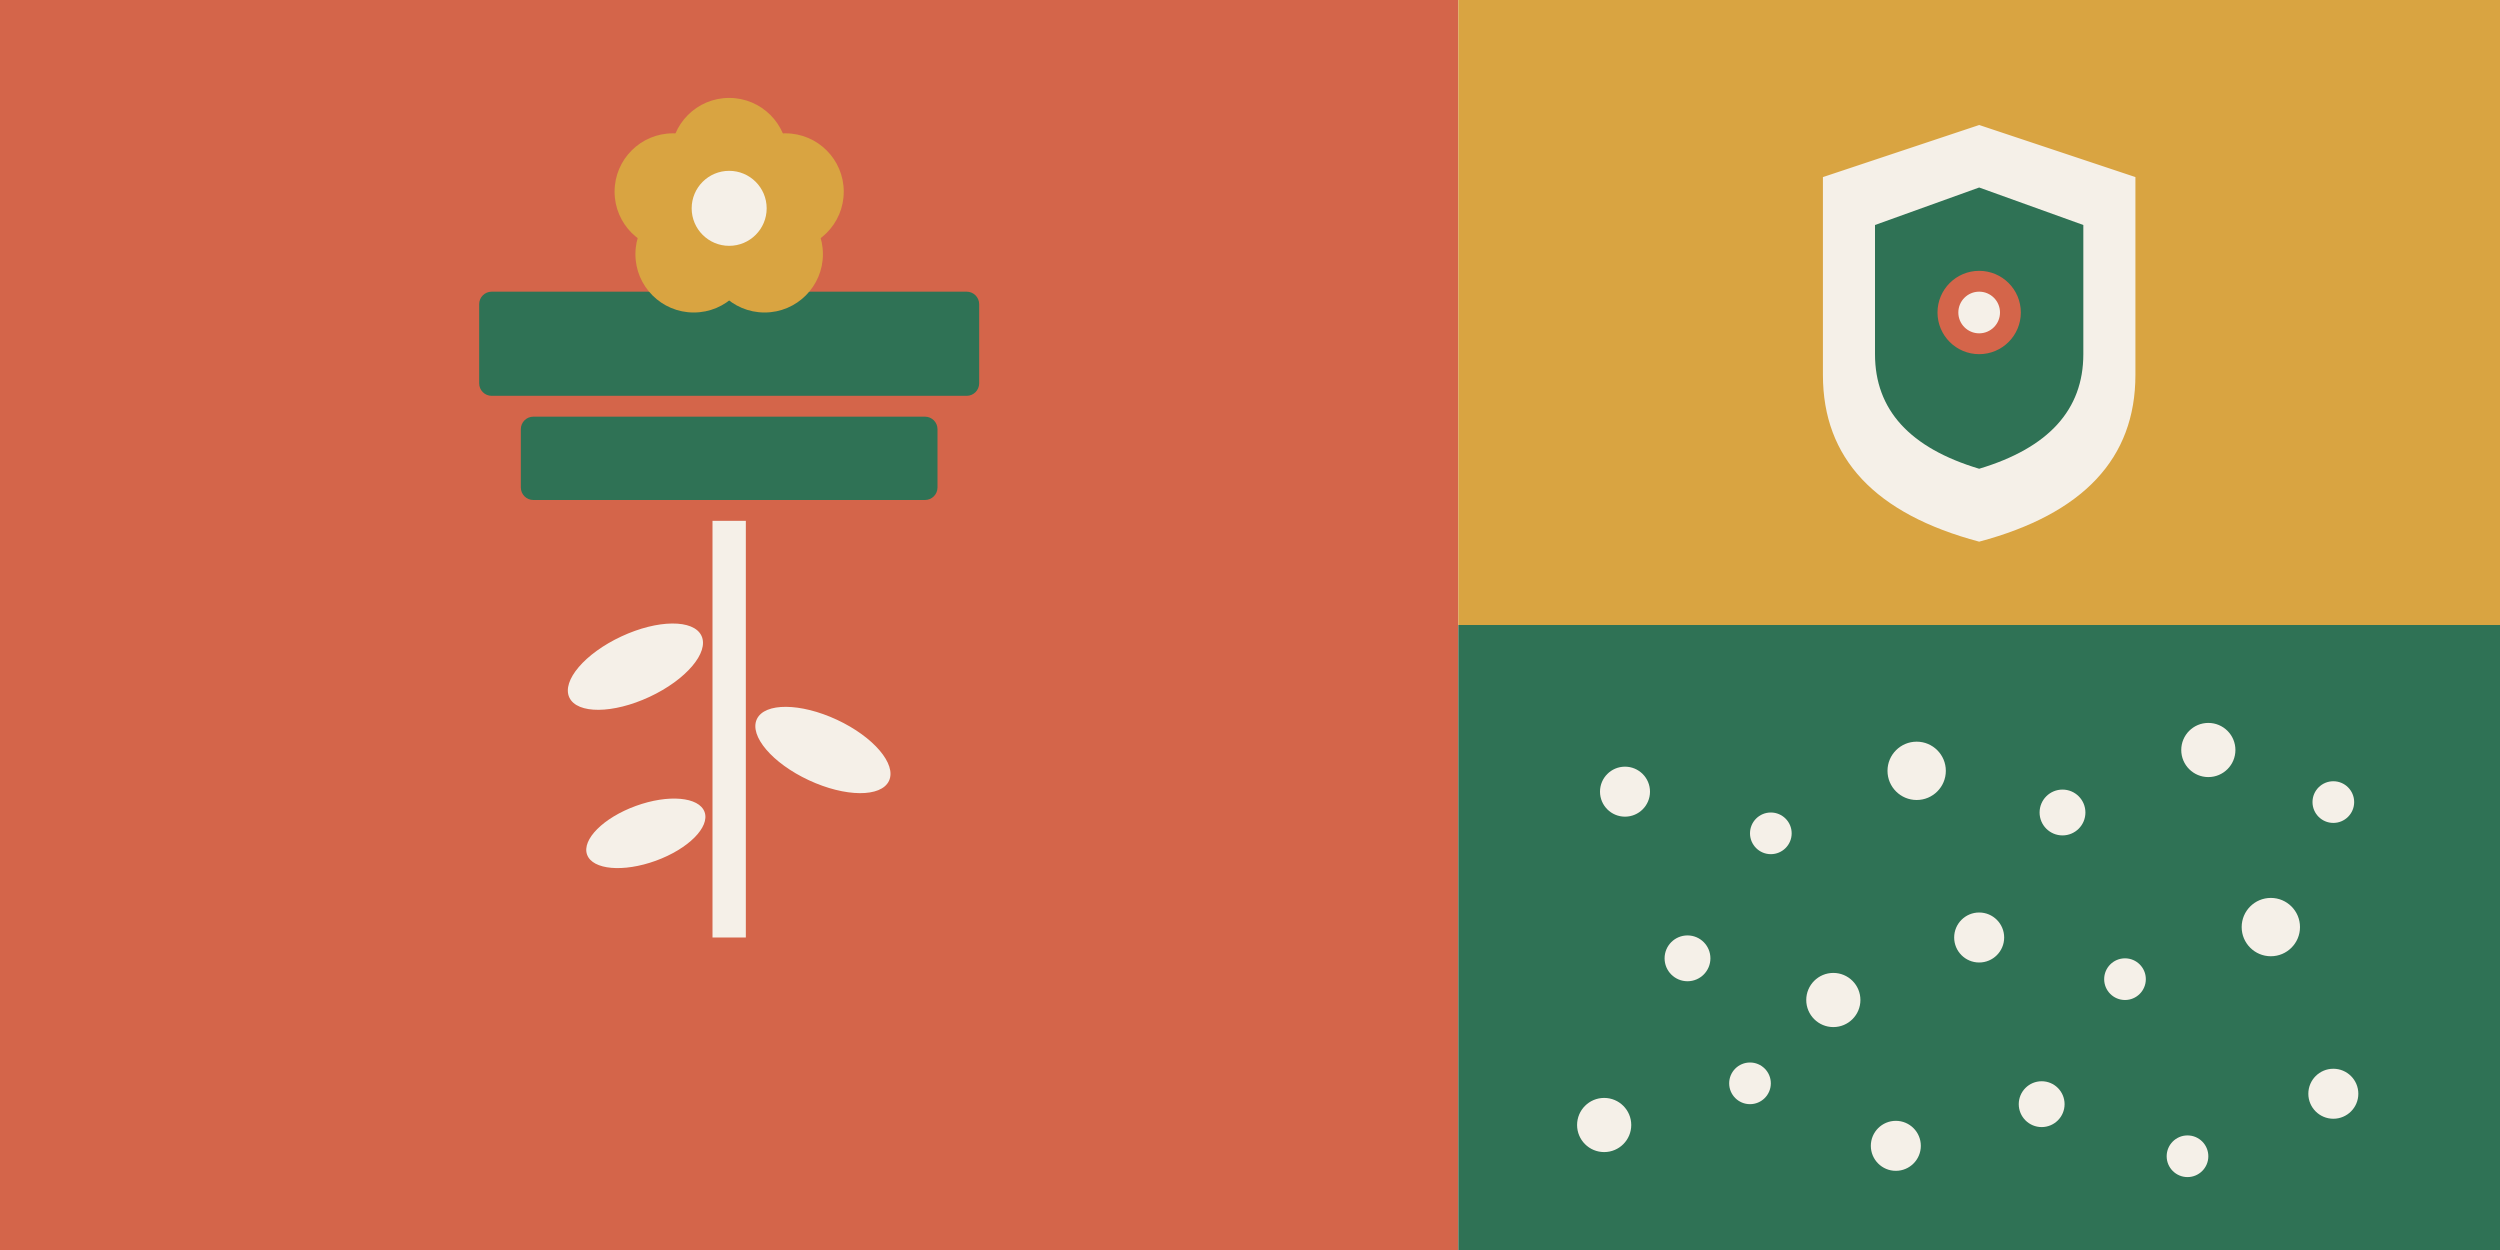
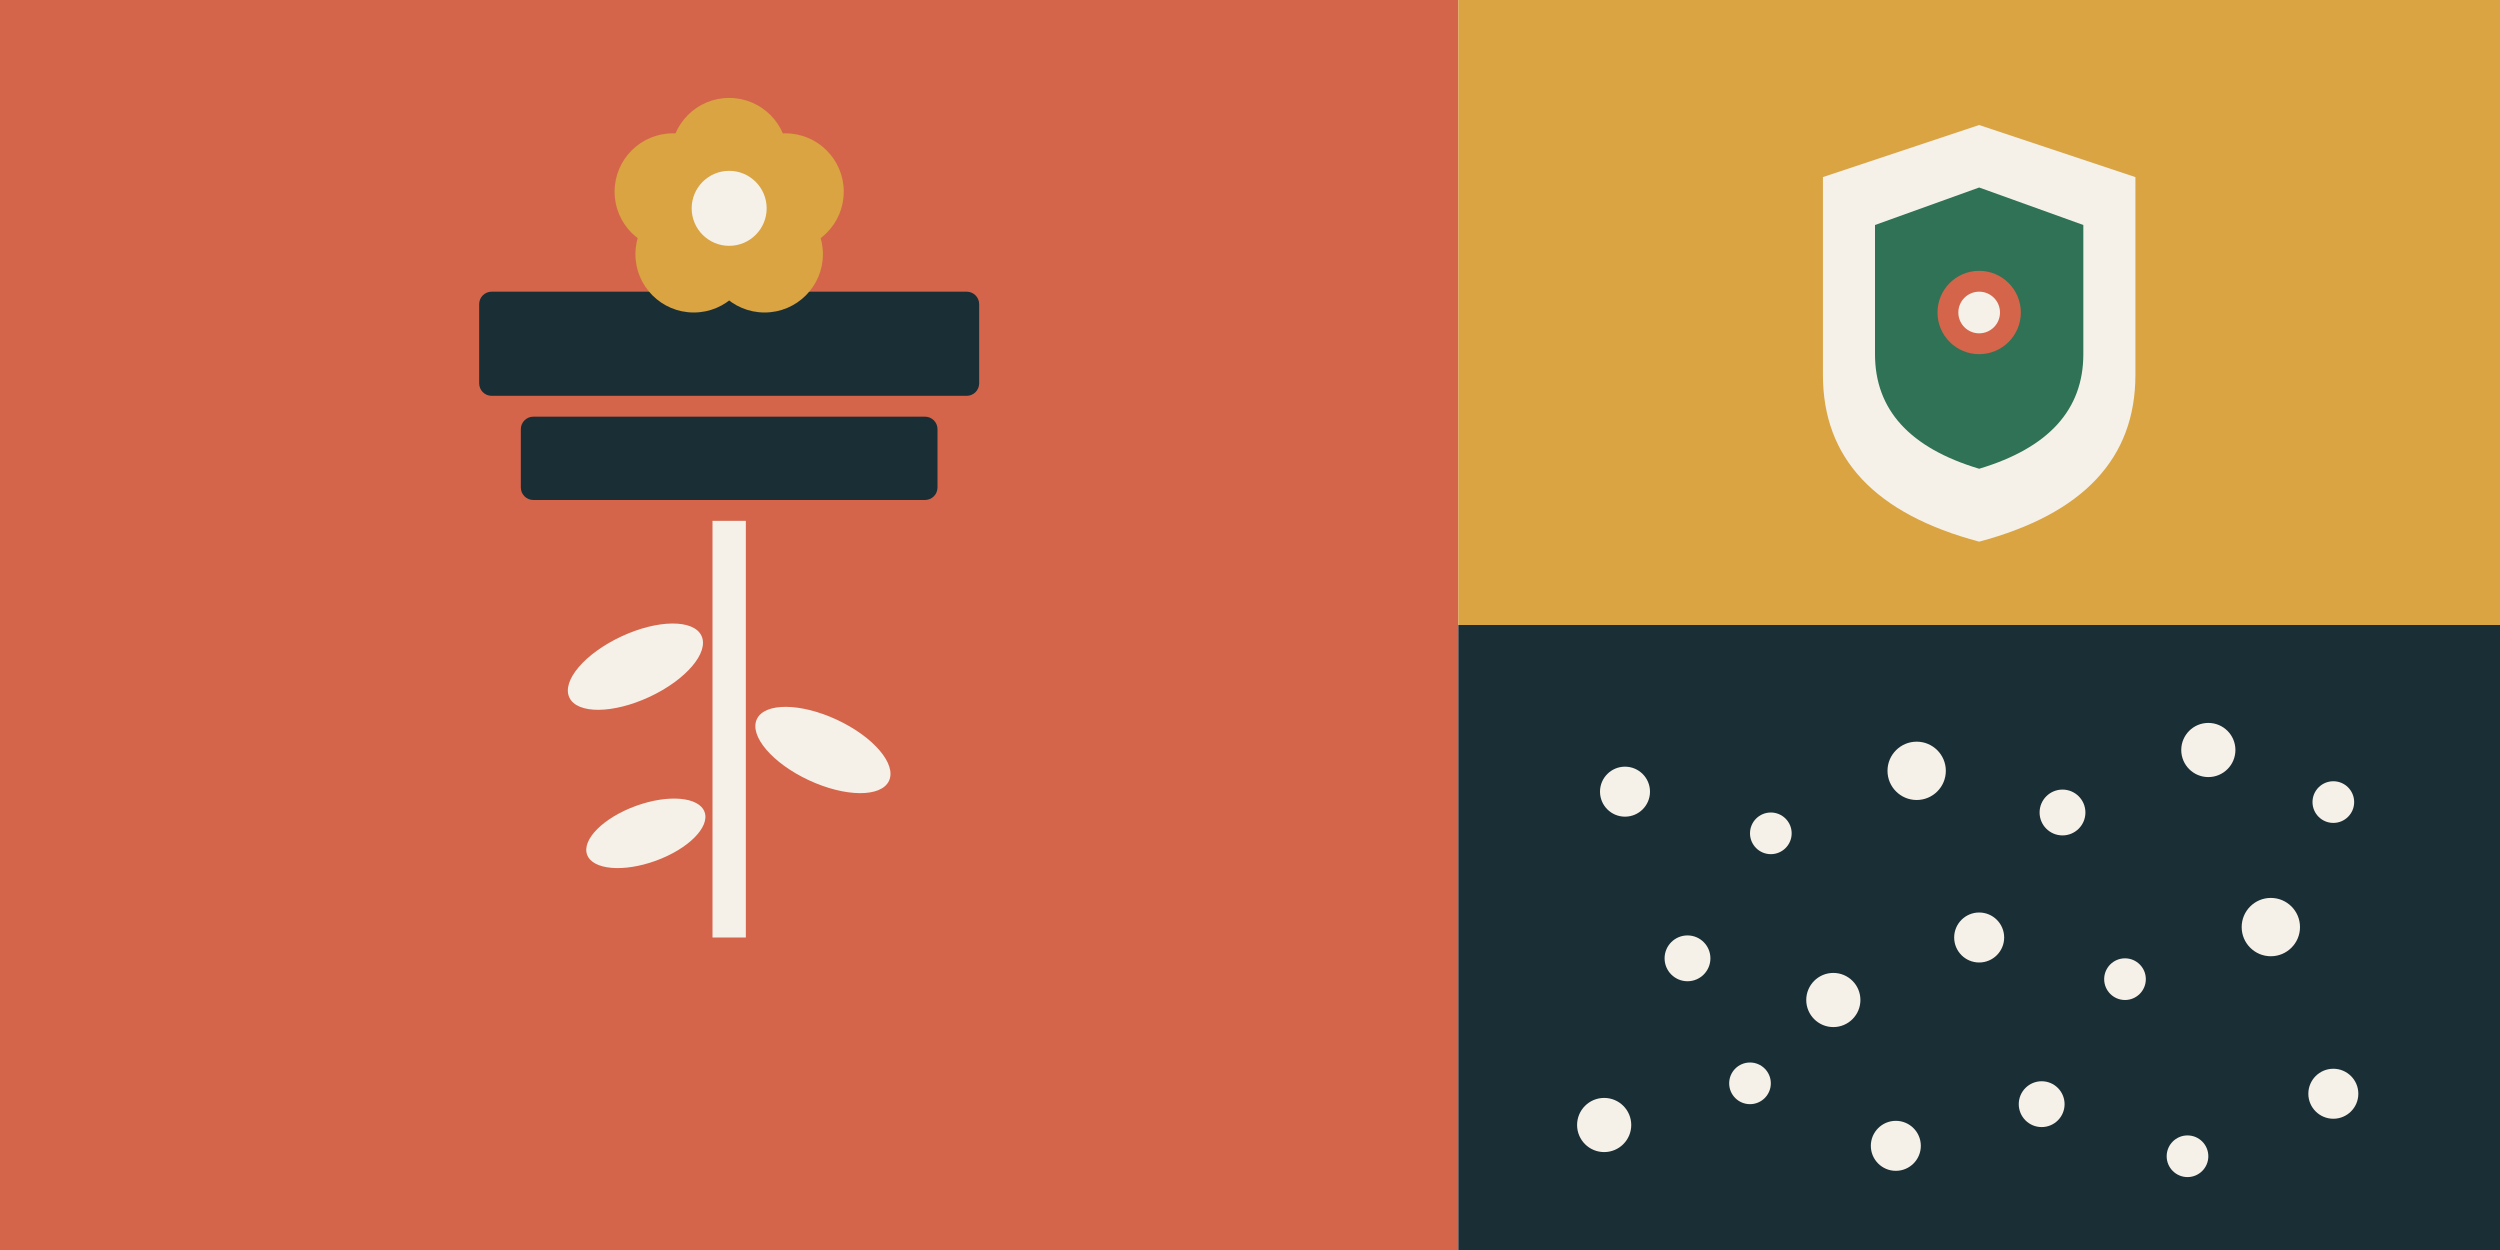
<svg xmlns="http://www.w3.org/2000/svg" width="1200" height="600" viewBox="0 0 1200 600" fill="none">
  <rect x="0" y="0" width="700" height="600" fill="#D4654A" />
  <g transform="translate(350, 300)">
-     <rect x="-120" y="-160" width="240" height="50" rx="6" fill="#2F7255" />
-     <rect x="-100" y="-100" width="200" height="40" rx="6" fill="#2F7255" />
+     <rect x="-120" y="-160" width="240" height="50" rx="6" fill="#1A2E35" />
+     <rect x="-100" y="-100" width="200" height="40" rx="6" fill="#1A2E35" />
    <rect x="-8" y="-50" width="16" height="200" fill="#F5F0E8" />
    <ellipse cx="-45" cy="20" rx="35" ry="16" fill="#F5F0E8" transform="rotate(-25 -45 20)" />
    <ellipse cx="45" cy="60" rx="35" ry="16" fill="#F5F0E8" transform="rotate(25 45 60)" />
    <ellipse cx="-40" cy="100" rx="30" ry="14" fill="#F5F0E8" transform="rotate(-20 -40 100)" />
    <g transform="translate(0, -200)">
      <circle cx="0" cy="-25" r="28" fill="#D9A441" />
      <circle cx="27" cy="-8" r="28" fill="#D9A441" />
      <circle cx="17" cy="22" r="28" fill="#D9A441" />
      <circle cx="-17" cy="22" r="28" fill="#D9A441" />
      <circle cx="-27" cy="-8" r="28" fill="#D9A441" />
      <circle cx="0" cy="0" r="18" fill="#F5F0E8" />
    </g>
  </g>
  <rect x="700" y="0" width="500" height="300" fill="#D9A441" />
  <g transform="translate(950, 150)">
    <path d="M0 -90 L75 -65 L75 30 Q75 90 0 110 Q-75 90 -75 30 L-75 -65 Z" fill="#F5F0E8" />
    <path d="M0 -60 L50 -42 L50 20 Q50 60 0 75 Q-50 60 -50 20 L-50 -42 Z" fill="#2F7255" />
    <circle cx="0" cy="0" r="20" fill="#D4654A" />
    <circle cx="0" cy="0" r="10" fill="#F5F0E8" />
  </g>
-   <rect x="700" y="300" width="500" height="300" fill="#2F7255" />
+   <rect x="700" y="300" width="500" height="300" fill="#1A2E35" />
  <g fill="#F5F0E8">
    <circle cx="780" cy="380" r="12" />
    <circle cx="850" cy="400" r="10" />
    <circle cx="920" cy="370" r="14" />
    <circle cx="990" cy="390" r="11" />
    <circle cx="1060" cy="360" r="13" />
    <circle cx="1120" cy="385" r="10" />
    <circle cx="810" cy="460" r="11" />
    <circle cx="880" cy="480" r="13" />
    <circle cx="950" cy="450" r="12" />
    <circle cx="1020" cy="470" r="10" />
    <circle cx="1090" cy="445" r="14" />
    <circle cx="770" cy="540" r="13" />
    <circle cx="840" cy="520" r="10" />
    <circle cx="910" cy="550" r="12" />
    <circle cx="980" cy="530" r="11" />
    <circle cx="1050" cy="555" r="10" />
    <circle cx="1120" cy="525" r="12" />
  </g>
</svg>
